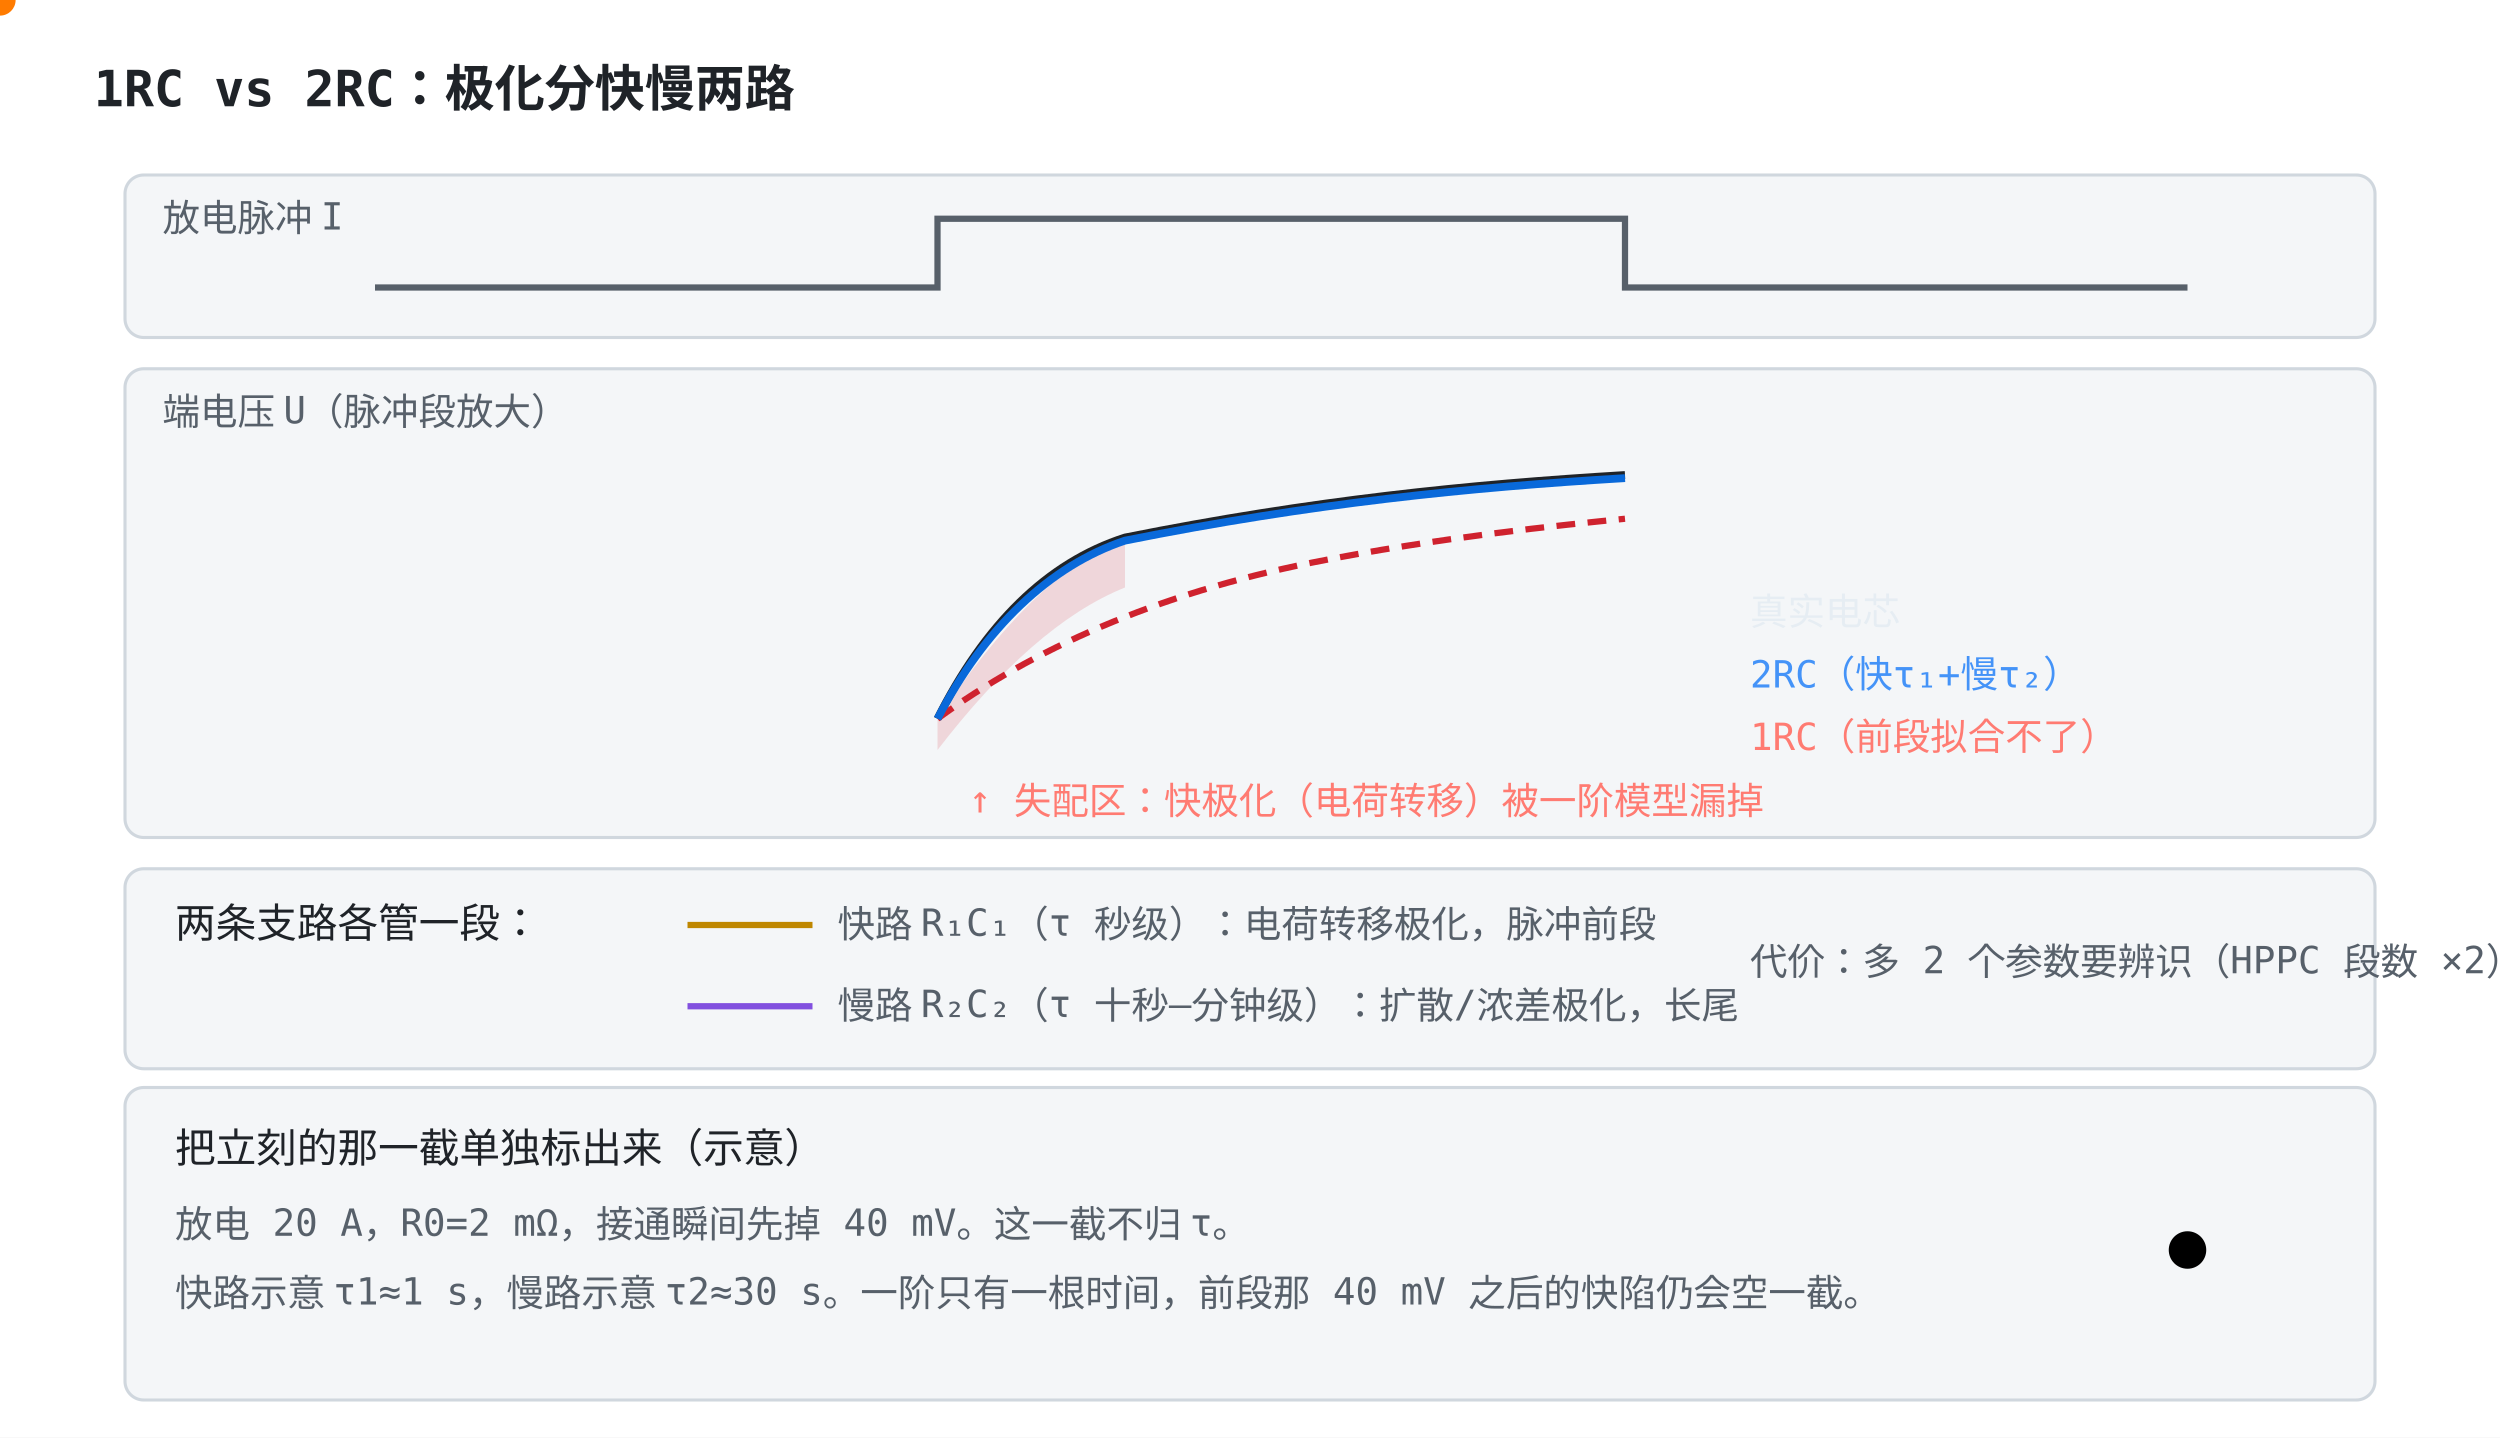
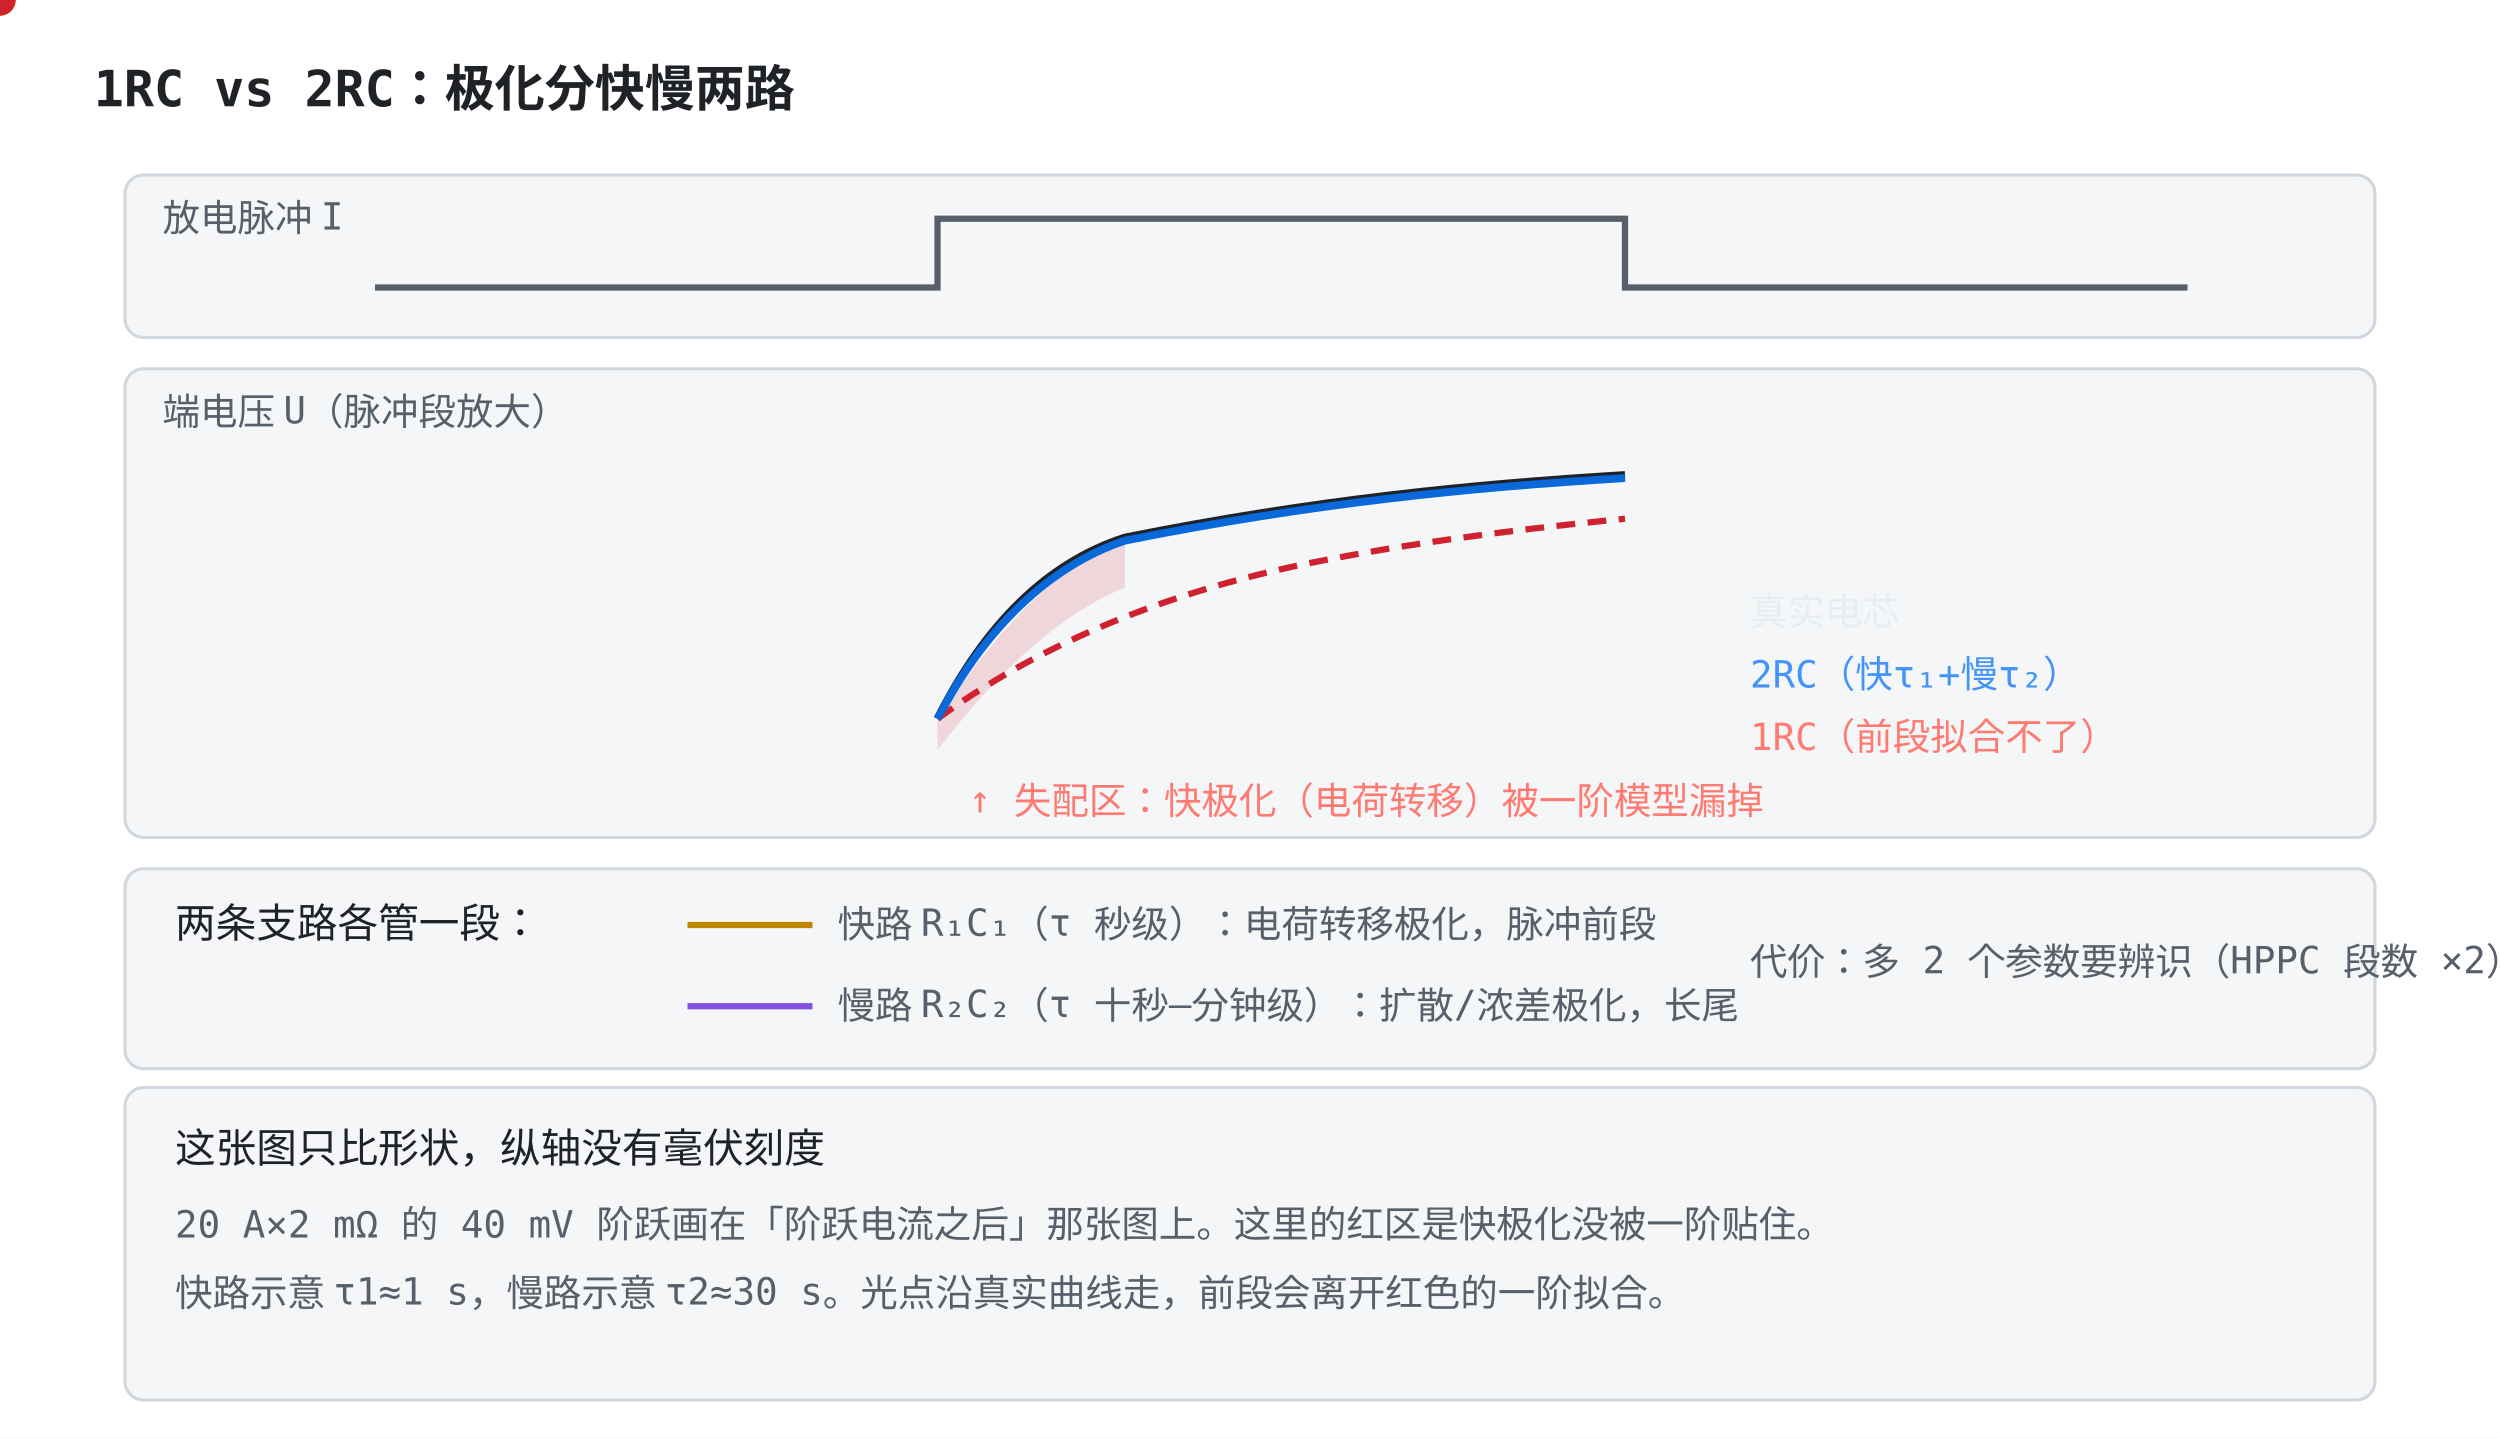
<svg xmlns="http://www.w3.org/2000/svg" viewBox="0 0 800 460" font-family="ui-monospace, Consolas, monospace">
  <style>
    .bg { fill: #ffffff; }
    .panel { fill: #f4f6f8; stroke: #d0d7de; }
    .txt { fill: #1f2328; font-size: 13px; }
    .small { fill: #57606a; font-size: 12px; }
    .title { fill: #1f2328; font-size: 16px; font-weight: bold; }
    .real { stroke: #1f2328; stroke-width: 2.5; fill: none; }
    .rc1 { stroke: #cf222e; stroke-width: 2; fill: none; stroke-dasharray: 6 4; }
    .rc2 { stroke: #0969da; stroke-width: 2.5; fill: none; }
    .gap { fill: #cf222e; opacity: 0.15; }
+     .mark { fill: #cf222e; }
    .fast { stroke: #bf8700; stroke-width: 2; }
    .slow { stroke: #8250df; stroke-width: 2; }
    @media (prefers-color-scheme: dark) {
      .bg { fill: #0d1117; }
      .panel { fill: #161b22; stroke: #30363d; }
      .txt { fill: #e6edf3; }
      .small { fill: #8b949e; }
      .title { fill: #e6edf3; }
      .real { stroke: #e6edf3; }
      .rc1 { stroke: #ff7b72; }
      .rc2 { stroke: #4493f8; }
+       .mark { fill: #ff7b72; }
      .fast { stroke: #d29922; }
      .slow { stroke: #a371f7; }
    }
  </style>
  <rect class="bg" width="800" height="460" />
  <text class="title" x="30" y="34">1RC vs 2RC：极化分快慢两路</text>
  <rect class="panel" x="40" y="56" width="720" height="52" rx="6" />
  <text class="small" x="52" y="74">放电脉冲 I</text>
  <path d="M 120 92 L 300 92 L 300 70 L 520 70 L 520 92 L 700 92" stroke="#57606a" stroke-width="2" fill="none" />
  <rect class="panel" x="40" y="118" width="720" height="150" rx="6" />
  <text class="small" x="52" y="136">端电压 U（脉冲段放大）</text>
  <path class="gap" d="M 300 230 C 320 200, 340 180, 360 172 L 360 188 C 340 196, 320 214, 300 240 z">
    <animate attributeName="opacity" values="0.15;0.45;0.15" dur="2s" repeatCount="indefinite" />
  </path>
  <circle r="5" fill="#ff7b00">
    <animateMotion dur="5s" repeatCount="indefinite" path="M 300 230 C 315 200, 335 180, 360 172 C 420 160, 470 155, 520 152" />
  </circle>
  <path class="real" d="M 300 230 C 315 200, 335 180, 360 172 C 420 160, 470 155, 520 152" />
  <path class="rc1" d="M 300 230 C 330 208, 370 190, 420 180 C 460 172, 500 168, 520 166" />
  <path class="rc2" d="M 300 230 C 315 201, 336 181, 360 173 C 420 161, 470 156, 520 153" />
  <text class="small" x="560" y="200" fill="#1f2328" style="fill:#e6edf3">真实电芯</text>
  <text class="small" x="560" y="220" fill="#0969da" style="fill:#4493f8">2RC（快τ₁+慢τ₂）</text>
  <text class="small" x="560" y="240" fill="#cf222e" style="fill:#ff7b72">1RC（前段拟合不了）</text>
  <text class="small" x="310" y="260" fill="#cf222e" style="fill:#ff7b72">↑ 失配区：快极化（电荷转移）被一阶模型漏掉</text>
  <rect class="panel" x="40" y="278" width="720" height="64" rx="6" />
  <text class="txt" x="56" y="300">两条支路各管一段：</text>
  <line class="fast" x1="220" y1="296" x2="260" y2="296" />
  <text class="small" x="268" y="300">快路 R₁C₁（τ 秒级）：电荷转移极化，脉冲前段</text>
  <line class="slow" x1="220" y1="322" x2="260" y2="322" />
  <text class="small" x="268" y="326">慢路 R₂C₂（τ 十秒–分钟级）：扩散/浓差极化，长尾</text>
  <text class="small" x="560" y="312">代价：多 2 个参数要辨识（HPPC 段数 ×2）</text>
  <rect class="panel" x="40" y="348" width="720" height="100" rx="6" />
-   <text class="txt" x="56" y="372">把立刻的那一截单独标出来（示意）</text>
-   <text class="small" x="56" y="396">放电 20 A，R0=2 mΩ，接通瞬间先掉 40 mV。这一截不归 τ。</text>
-   <text class="small" x="56" y="418">快路示意 τ1≈1 s，慢路示意 τ2≈30 s。一阶只有一根时间，前段那 40 mV 之后的快陷仍会空一截。</text>
-   <circle class="dotr" cx="700" cy="400" r="6">
-     <animate attributeName="r" values="4;8;4" keyTimes="0;0.5;1" dur="2s" repeatCount="indefinite" />
+   <text class="txt" x="56" y="372">这张图只比形状，纵轴没有毫伏刻度</text>
+   <text class="small" x="56" y="396">20 A×2 mΩ 的 40 mV 阶跃画在「阶跃电流之后」那张图上。这里的红区是快极化没被一阶贴住。</text>
+   <text class="small" x="56" y="418">快路示意 τ1≈1 s，慢路示意 τ2≈30 s。光点沿真实曲线走，前段会离开红色的一阶拟合。</text>
+   <circle class="mark" r="5">
+     <animateMotion dur="8s" repeatCount="indefinite" path="M 300 230 C 315 200, 335 180, 360 172 C 420 160, 470 155, 520 152" />
  </circle>
</svg>
